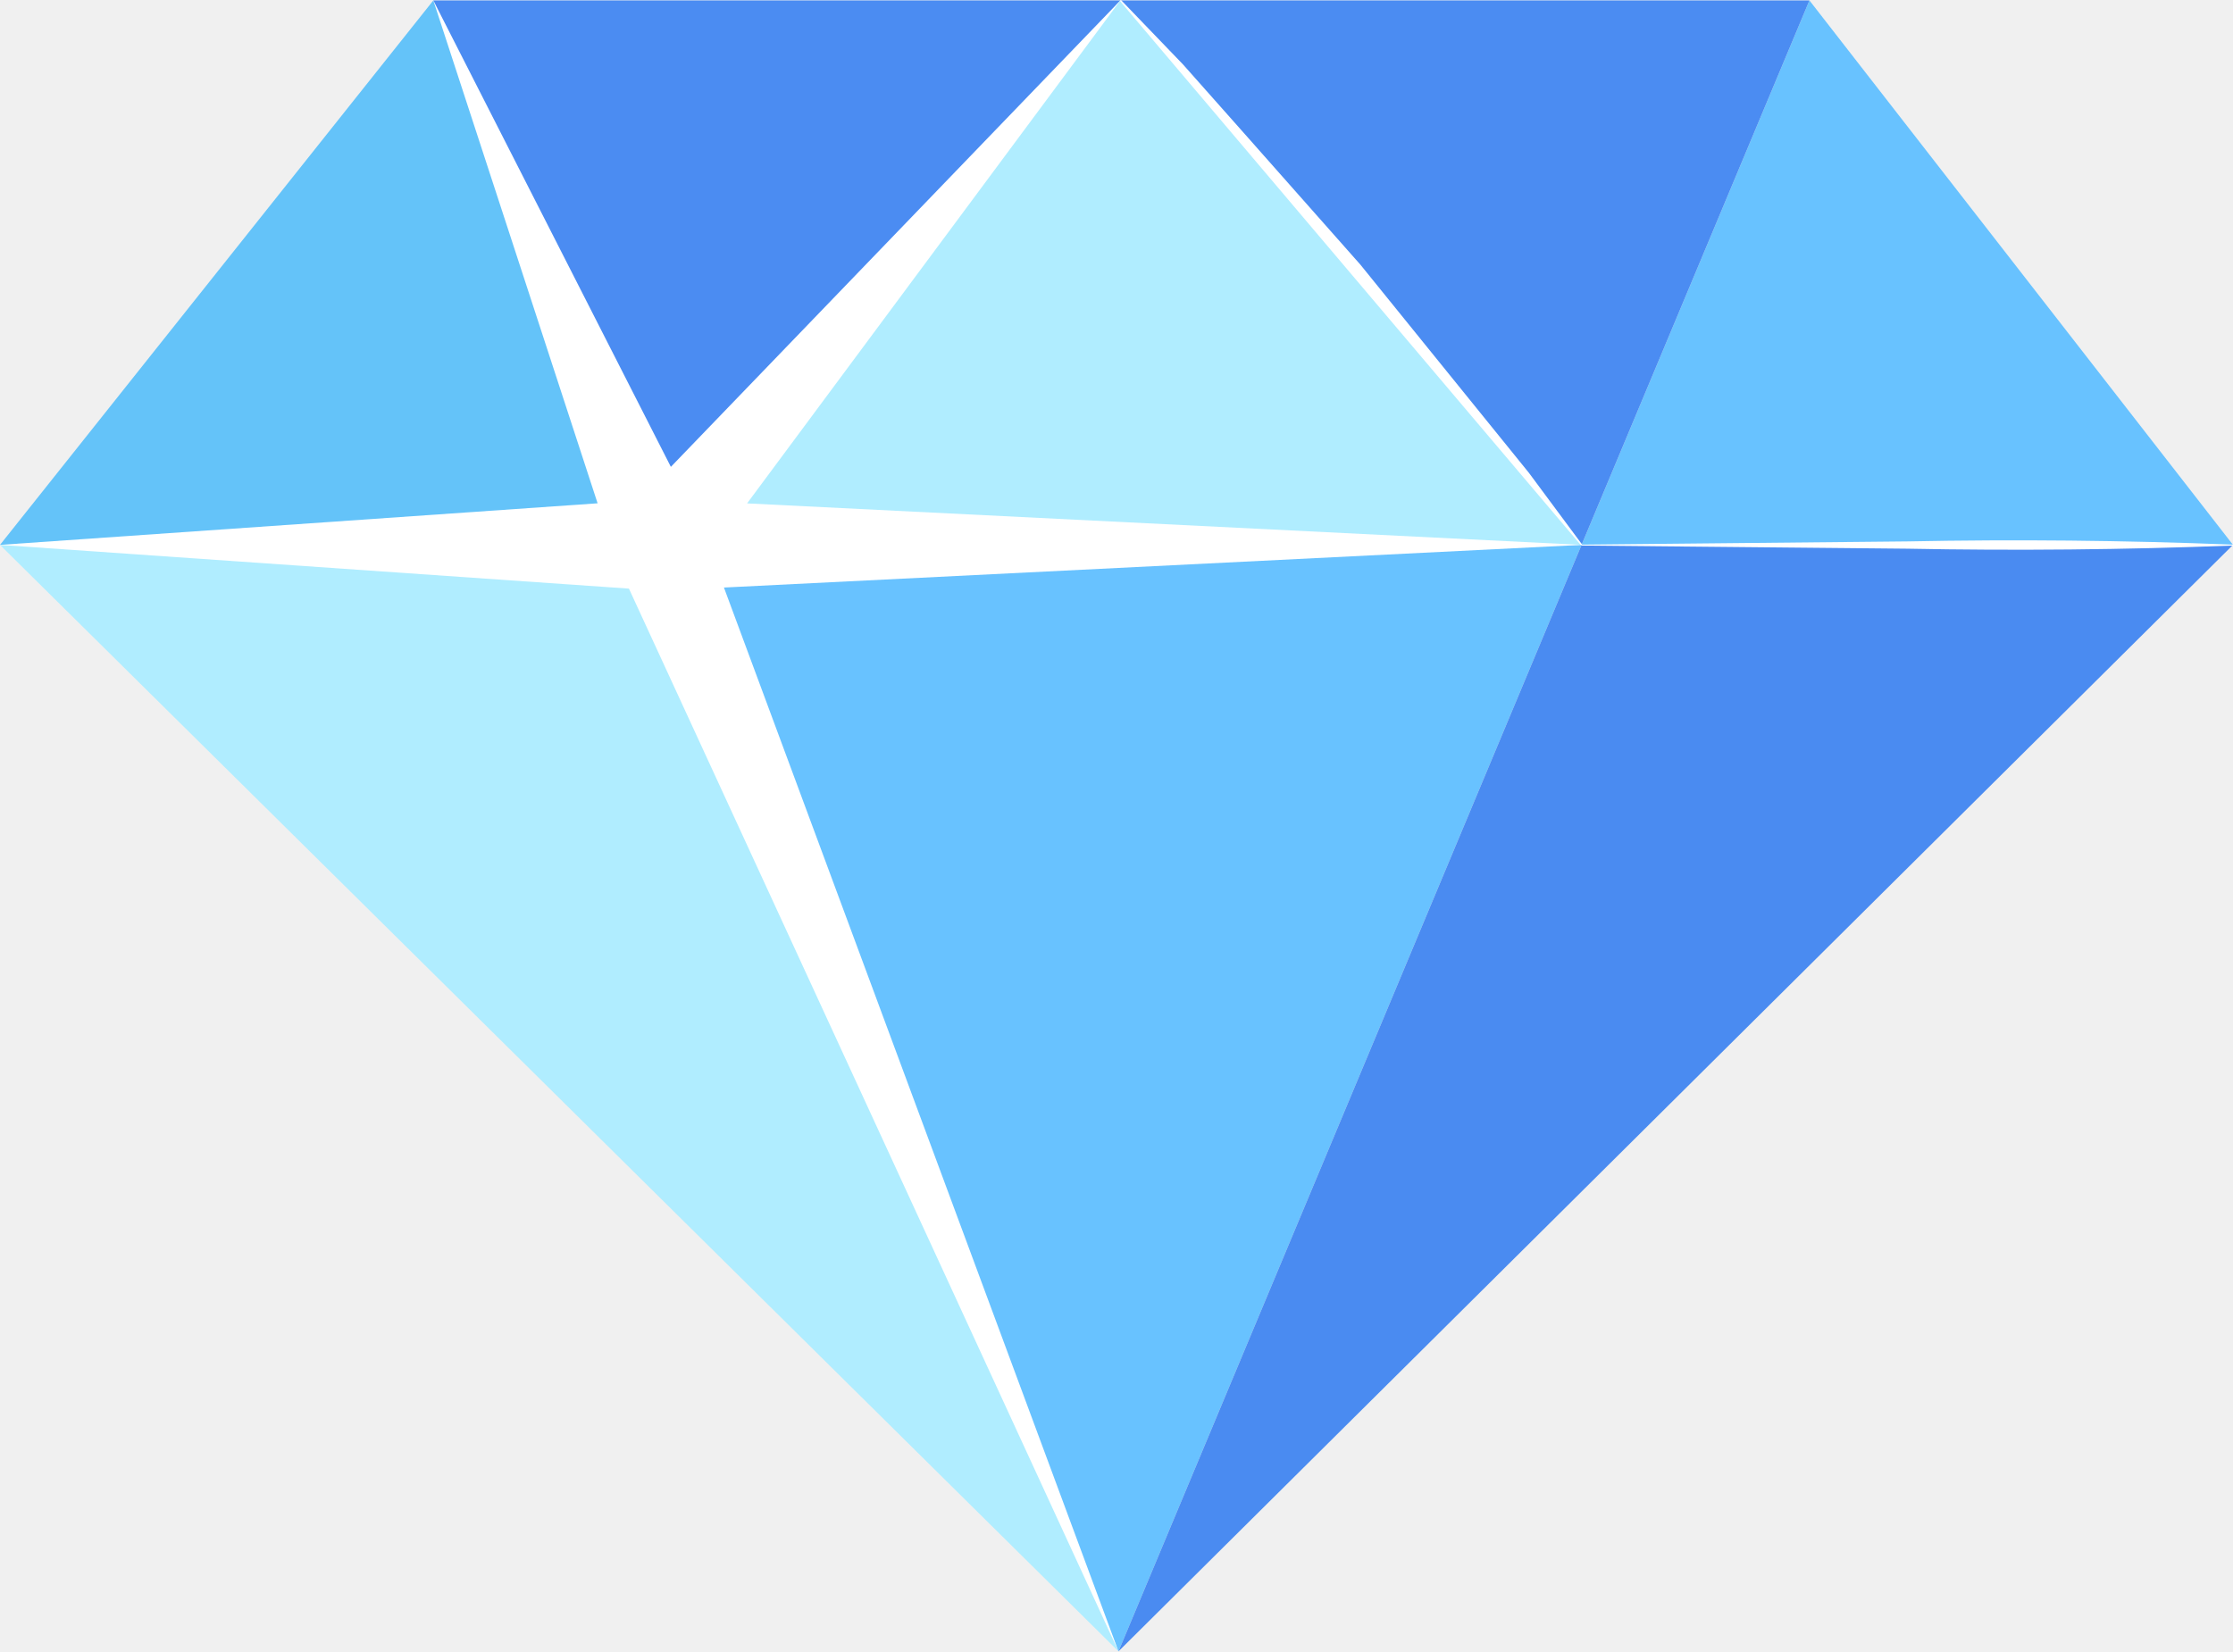
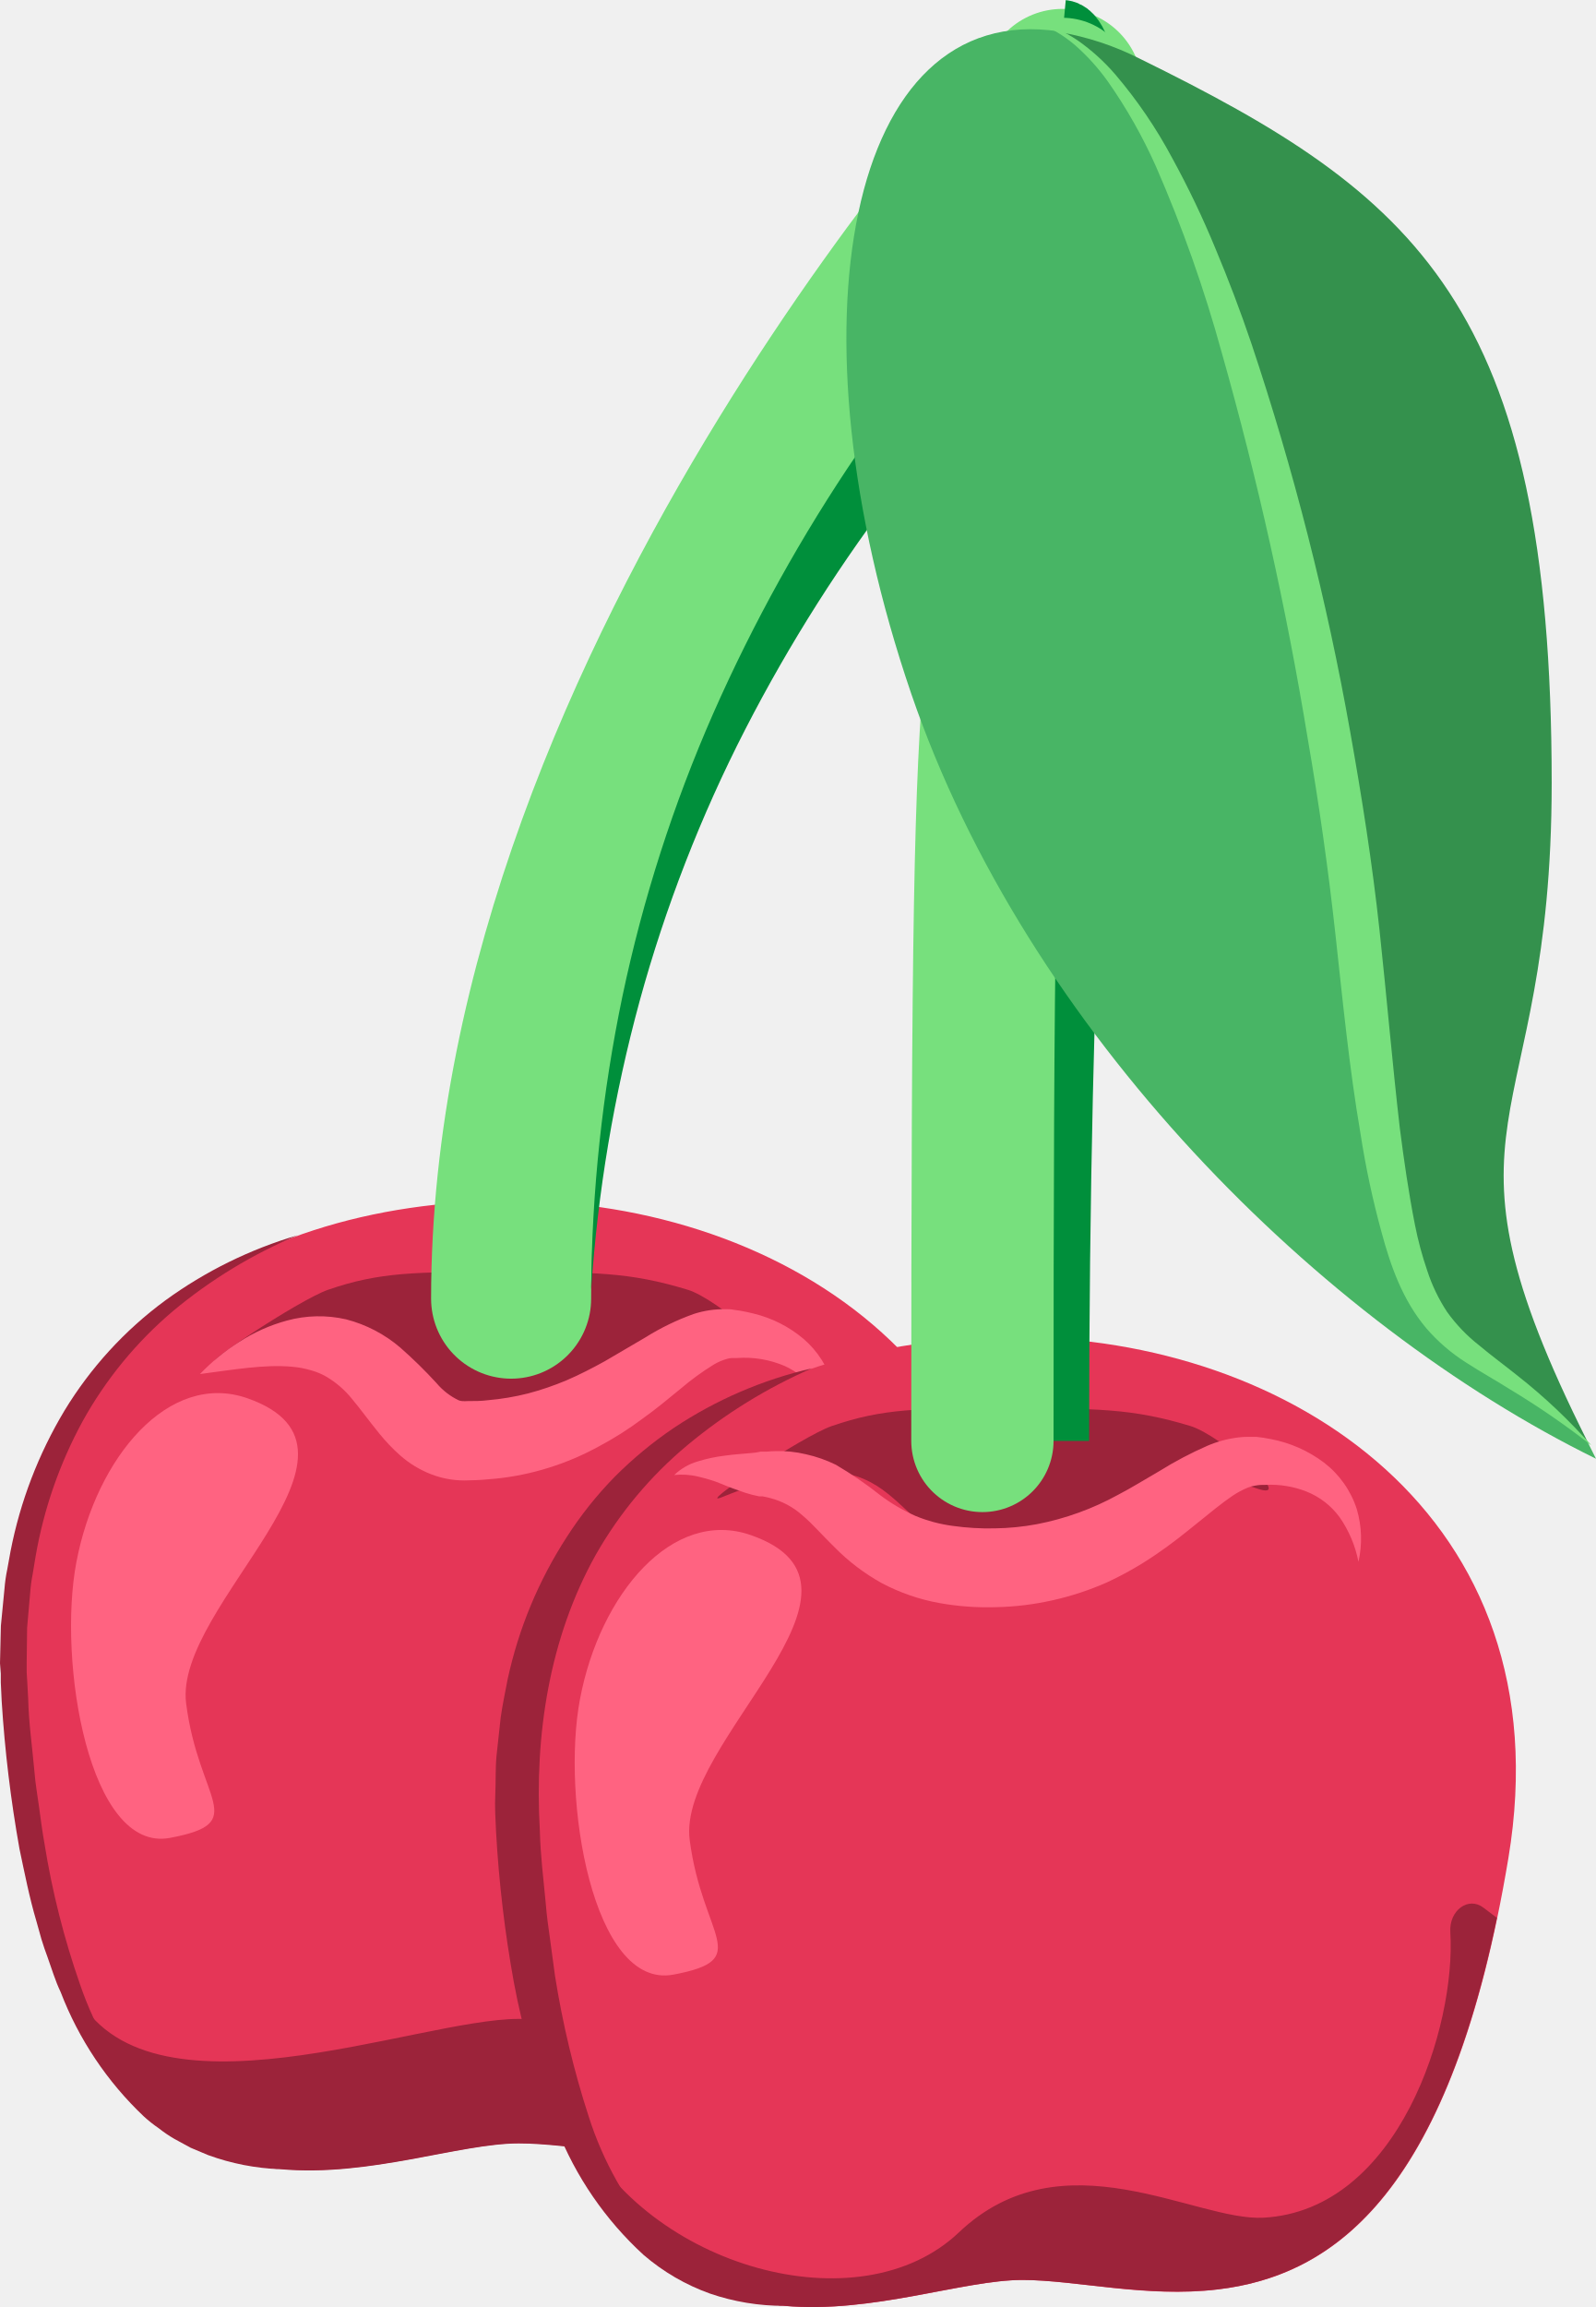
- <svg xmlns="http://www.w3.org/2000/svg" viewBox="0 0 270.08 199.78">
+ <svg xmlns="http://www.w3.org/2000/svg" viewBox="0 0 179.48 259.37">
  <defs>
-     <style>.cls-1{fill:#64c3f9;}.cls-2{fill:#b0edff;}.cls-3{fill:#68c2ff;}.cls-4{fill:#4a8bf1;}.cls-5{fill:#4b8cf2;}.cls-6{fill:#fff;}</style>
+     <style>.cls-1{fill:#e53657;}.cls-2{fill:#9c233a;}.cls-3{fill:#ff6381;}.cls-4,.cls-6,.cls-7{fill:none;stroke-miterlimit:10;}.cls-4,.cls-7{stroke:#77e07d;stroke-linecap:round;}.cls-4{stroke-width:18px;}.cls-5{fill:#008f3b;}.cls-6{stroke:#008f3b;stroke-width:8px;}.cls-7{stroke-width:16px;}.cls-8{fill:#77e07d;}.cls-9{fill:#34914d;}.cls-10{fill:#48b565;}</style>
  </defs>
  <g id="Lager_2" data-name="Lager 2">
    <g id="Lager_1-2" data-name="Lager 1">
-       <polygon class="cls-1" points="52.41 0.05 0 65.92 79.74 65.92 52.41 0.05" />
-       <polygon class="cls-2" points="0 65.92 135.28 199.78 79.74 65.92 0 65.92" />
-       <polygon class="cls-3" points="79.74 65.92 135.28 199.78 191.29 65.92 79.74 65.92" />
-       <polygon class="cls-3" points="191.29 65.92 270.08 65.92 218.85 0.05 191.29 65.92" />
-       <polygon class="cls-4" points="135.28 199.78 270.08 65.92 191.29 65.92 135.28 199.78" />
-       <polygon class="cls-5" points="52.41 0.05 79.74 65.92 135.51 0.05 52.41 0.05" />
-       <polygon class="cls-5" points="135.51 0.05 191.29 65.92 218.85 0.05 135.51 0.05" />
-       <polygon class="cls-2" points="79.74 65.92 191.29 65.92 135.51 0.05 79.74 65.92" />
-       <polygon class="cls-6" points="87.56 71.08 191.29 65.92 90.36 60.9 135.51 0.05 81.14 56.48 52.41 0.05 72.28 60.89 0 65.92 76.07 71.21 135.28 199.78 87.56 71.08" />
-       <line class="cls-6" x1="135.51" y1="0.05" x2="191.29" y2="64.03" />
-       <polygon class="cls-6" points="135.58 0 143.08 7.79 150.24 15.86 164.54 32.02 178.12 48.8 184.91 57.19 191.35 65.87 191.22 65.97 135.45 0.11 135.58 0" />
-       <path class="cls-6" d="M270.08,66q-19.69.76-39.4.38L191.29,66v-.11l39.39-.39q19.71-.39,39.4.39Z" />
+       <path class="cls-1" d="M113.06,193.56C106.79,231.25,93.4,240.49,80.39,242c-8.1,1-16-1.06-22-1.06-6.66,0-16.83,3.8-26.78,2.9-13.44-1.21-26.46-11-29.79-50.32C-1.74,152.09,26.68,135,57.42,135S119.48,155,113.06,193.56Z" />
+       <path class="cls-2" d="M31.56,243.88a26.44,26.44,0,0,1-8.16-1.59l-1.95-.82-1.84-1a14.58,14.58,0,0,1-1.75-1.19,15.38,15.38,0,0,1-1.67-1.32,38,38,0,0,1-9.37-14c-.61-1.27-1-2.62-1.48-3.94-.24-.66-.48-1.32-.68-2l-.56-2c-.8-2.69-1.33-5.43-1.91-8.16a146.21,146.21,0,0,1-2-16.59l-.1-2.11,0-1L0,187l.1-4.22.41-4.22a16.44,16.44,0,0,1,.3-2.09l.38-2.09a48.9,48.9,0,0,1,6.05-15.77,43.21,43.21,0,0,1,11.34-12.4,48.55,48.55,0,0,1,14.91-7.34,55.23,55.23,0,0,0-14,8.5A44.37,44.37,0,0,0,9.28,159.81,49.24,49.24,0,0,0,4,175l-.33,2a16.58,16.58,0,0,0-.27,2l-.35,4L3,187l0,1,.06,1,.11,2c.06,2.7.46,5.43.7,8.15.1,1.37.35,2.71.53,4.06s.36,2.71.6,4.05A92.08,92.08,0,0,0,9,223.1a38.51,38.51,0,0,0,8.2,13.75,23.41,23.41,0,0,0,6.54,4.68A28.37,28.37,0,0,0,31.56,243.88Z" />
+       <path class="cls-2" d="M84.71,152c-17.31-6-14.74,7-28.84,7s-9.07-15-31.32-6c-3.13,1.27,9-6.83,12.36-8,5.77-2,10-2,19-2,10.94,0,14.83,0,21.42,2C80.68,146,89.46,153.63,84.71,152Z" />
+       <path class="cls-3" d="M22.49,154.48a23.57,23.57,0,0,1,4.36-3.58,19,19,0,0,1,5.41-2.43,13.68,13.68,0,0,1,6.66-.14,15.21,15.21,0,0,1,6.1,3.18,52.66,52.66,0,0,1,4.08,4,7.41,7.41,0,0,0,2.5,1.93,1.59,1.59,0,0,0,.35.08,4.73,4.73,0,0,0,.65,0c.77,0,1.53,0,2.28-.1a28.19,28.19,0,0,0,4.47-.75,32.81,32.81,0,0,0,4.35-1.48c1.44-.62,2.87-1.35,4.33-2.16l4.52-2.65A28.15,28.15,0,0,1,78,147.73a11,11,0,0,1,3.62-.54c.35,0,.59,0,.85.06l.77.11c.52.09,1,.19,1.54.33a13.63,13.63,0,0,1,5.59,2.84,10.61,10.61,0,0,1,3.28,5.13,11.65,11.65,0,0,1,.1,5.62,13.17,13.17,0,0,0-2-4.77,8.5,8.5,0,0,0-3.49-2.93,11.52,11.52,0,0,0-5.41-.9l-.55,0a2.37,2.37,0,0,0-.49.08,6.13,6.13,0,0,0-1.55.66,30,30,0,0,0-3.74,2.73c-1.34,1.09-2.74,2.27-4.29,3.37a37.54,37.54,0,0,1-4.93,3.12A30.7,30.7,0,0,1,61.76,165a30,30,0,0,1-6,1.24c-1,.1-2,.18-3,.19a10.31,10.31,0,0,1-4.24-.67,11.67,11.67,0,0,1-3.55-2.16,20.72,20.72,0,0,1-2.28-2.39c-1.25-1.53-2.19-2.85-3.11-3.94a10.62,10.62,0,0,0-2.84-2.47,7.33,7.33,0,0,0-1.76-.74,10.63,10.63,0,0,0-2.12-.4C29.74,153.37,26.19,154,22.49,154.48Z" />
+       <path class="cls-2" d="M35.68,241.48c8.24,0,14-4,22.25-4s10.71,4,23.07,2" />
+       <path class="cls-3" d="M20.93,191.5c1.41,11.05,7.29,13.42-1.82,15.13s-12.65-19.85-10.52-31C10.84,163.8,19,154.12,27.82,157.2,44.33,163,19.53,180.45,20.93,191.5Z" />
+       <path class="cls-2" d="M31.56,243.88c10,.9,20.12-2.9,26.78-2.9,6,0,14,2,22,1.06,12.2-1.45,24.73-9.67,31.42-41.77l-1.53-1.15c-1.7-1.29-3.87.32-3.72,2.74.66,10.54-5.78,31.28-21,32.12-7.69.43-12.36-7-27.19-7-11.54,0-42,12.54-49.86-3l-.11.75C14.2,238.65,22.79,243.09,31.56,243.88Z" />
+       <path class="cls-4" d="M57.48,146c0-70,62-136,62-136" />
+       <path class="cls-1" d="M169.63,208.91C163.36,246.6,150,255.84,137,257.39c-8.09,1-16-1.06-22-1.06-6.65,0-16.82,3.8-26.76,2.91-13.43-1.21-26.44-11-29.77-50.33-3.51-41.47,24.9-58.58,55.61-58.58S176.05,170.33,169.63,208.91Z" />
+       <path class="cls-2" d="M88.18,259.24a25.55,25.55,0,0,1-8.34-1.38,23.61,23.61,0,0,1-7.47-4.35,38.18,38.18,0,0,1-9.76-14.22,84.46,84.46,0,0,1-4.82-16.41,137.27,137.27,0,0,1-2-16.87c-.07-1.44-.16-2.87-.09-4.31s0-2.88.14-4.32l.47-4.31c.2-1.43.51-2.85.78-4.27a47.94,47.94,0,0,1,6.65-16A42.45,42.45,0,0,1,69.16,166a45,45,0,0,1,6.64-5.48,47.1,47.1,0,0,1,15.5-6.68,58.27,58.27,0,0,0-14,8.64A45,45,0,0,0,67,174.8c-5.21,9.32-6.91,20.22-6.29,31,.06,2.68.4,5.42.66,8.15.11,1.37.29,2.73.49,4.08l.55,4.07a103.71,103.71,0,0,0,3.78,15.81,38.87,38.87,0,0,0,7.82,13.86,22.9,22.9,0,0,0,6.34,4.85A29.37,29.37,0,0,0,88.18,259.24Z" />
+       <path class="cls-2" d="M141.3,167.33c-17.3-6-14.73,7-28.83,7s-9.06-15-31.3-6c-3.12,1.27,9-6.83,12.36-8,5.76-2,9.94-2,18.94-2,10.94,0,14.83,0,21.42,2C137.28,161.36,146.05,169,141.3,167.33Z" />
+       <path class="cls-3" d="M75.82,165.83a6.48,6.48,0,0,1,2.66-1.53,16.73,16.73,0,0,1,3-.64c1-.15,2-.2,2.9-.29a6.77,6.77,0,0,0,1.19-.17l.11,0,.2,0,.41,0a7.89,7.89,0,0,1,.84-.05,12.88,12.88,0,0,1,3.51.35A14.93,14.93,0,0,1,94,164.68a43.12,43.12,0,0,1,5,3.43,20.23,20.23,0,0,0,3.95,2.32,16.6,16.6,0,0,0,4.18,1.12,29.13,29.13,0,0,0,4.73.28,27.81,27.81,0,0,0,4.75-.47,31.12,31.12,0,0,0,9.14-3.31c1.52-.79,3-1.72,4.65-2.67a42,42,0,0,1,5.39-2.84,12.67,12.67,0,0,1,3.53-.94,8.14,8.14,0,0,1,1-.06c.33,0,.71,0,.95,0a14.91,14.91,0,0,1,1.63.25,14.36,14.36,0,0,1,6,2.65,10.73,10.73,0,0,1,3.69,5.25,11.74,11.74,0,0,1,.18,5.9,13.19,13.19,0,0,0-2.11-5,8.52,8.52,0,0,0-3.76-2.91,11,11,0,0,0-4.55-.74c-.39,0-.78,0-1.17.08a4.13,4.13,0,0,0-.44.09,3.56,3.56,0,0,0-.39.13,9.54,9.54,0,0,0-1.73.92c-2.52,1.72-5.39,4.44-8.73,6.68a38,38,0,0,1-5.42,3.07,32.57,32.57,0,0,1-6.07,2,32,32,0,0,1-6.37.78,30.72,30.72,0,0,1-6.43-.47,22.31,22.31,0,0,1-6.45-2.24,23.3,23.3,0,0,1-5.27-4c-1.45-1.41-2.56-2.72-3.65-3.62a8.67,8.67,0,0,0-3.63-1.94c-.17-.06-.36-.08-.55-.13l-.29-.06-.15,0-.24,0a13,13,0,0,1-1.59-.41c-.94-.32-1.8-.63-2.67-1s-1.71-.59-2.59-.81A8.06,8.06,0,0,0,75.82,165.83Z" />
+       <path class="cls-2" d="M92.29,256.83c8.24,0,14-4,22.24-4s10.71,4,23.06,2" />
+       <path class="cls-3" d="M77.56,206.85C79,217.9,84.84,220.28,75.74,222S63.1,202.13,65.23,191c2.24-11.81,10.41-21.49,19.21-18.41C100.94,178.33,76.15,195.8,77.56,206.85Z" />
+       <path class="cls-2" d="M88.18,259.24c9.94.89,20.11-2.91,26.76-2.91,6,0,13.95,2,22,1.06,12.2-1.45,24.72-9.67,31.4-41.77l-1.52-1.15c-1.7-1.29-3.87.32-3.72,2.75.66,10.53-5.78,31.27-21,32.11-7.69.43-22.59-9.44-34.26,1.65-11.21,10.65-34.93,3.89-42.75-11.65l-.11.75C70.83,254,79.42,258.45,88.18,259.24Z" />
+       <path class="cls-5" d="M123.06,30.12a232,232,0,0,0-21.73,24.31A179.31,179.31,0,0,0,83.81,82a158.76,158.76,0,0,0-11.87,30.52A165.58,165.58,0,0,0,66.48,145,167.41,167.41,0,0,1,70,112,161.83,161.83,0,0,1,80.2,80.23,184.47,184.47,0,0,1,96.47,50.92,237.31,237.31,0,0,1,117.3,24.57Z" />
+       <path class="cls-6" d="M119.48,4c4.39.41,5.35,46.17,4.94,50.57,4.06-43.16-5.94-5.54-5.94,107.43" />
+       <path class="cls-7" d="M110.48,162c0-114.15,1.13-68.13,9-152" />
+       <path class="cls-8" d="M116,2.48a10.8,10.8,0,0,1,2.72.71,14.79,14.79,0,0,1,2.5,1.37,22.92,22.92,0,0,1,4.22,3.83,52.72,52.72,0,0,1,6.39,9.39A101.83,101.83,0,0,1,136.71,28q2.19,5.22,4,10.56a306.54,306.54,0,0,1,11.13,43.7c1.32,7.4,2.49,14.83,3.3,22.33s1.43,14.86,2.28,22.23c.47,3.66,1,7.32,1.7,10.87a39.41,39.41,0,0,0,1.39,5.18,19.24,19.24,0,0,0,2.23,4.63,18.28,18.28,0,0,0,3.61,3.76c1.39,1.17,2.91,2.28,4.38,3.46a62.86,62.86,0,0,1,8.21,7.76,91.73,91.73,0,0,0-9.21-6.33c-1.58-1-3.2-1.89-4.82-2.94a20.17,20.17,0,0,1-4.52-3.89c-2.67-3.18-4-7-5-10.7A97.84,97.84,0,0,1,153,127.45c-1.27-7.43-2-14.94-2.81-22.32s-1.85-14.72-3.11-22a392.54,392.54,0,0,0-9.68-43.47A154.64,154.64,0,0,0,130,18.72a57,57,0,0,0-5.44-9.6,24.2,24.2,0,0,0-3.69-4.07,14.77,14.77,0,0,0-2.26-1.58A10.67,10.67,0,0,0,116,2.48Z" />
+       <path class="cls-9" d="M153,107.48c5,50.53,7.94,38.24,25.5,54.54-18.49-36.91-4-33.74-4-74,0-53.82-15.34-66.19-46.32-81.42a31.75,31.75,0,0,0-9.1-3C136.54,12.75,149.75,74.56,153,107.48Z" />
+       <path class="cls-10" d="M178.48,162c-17.56-16.3-20.55-4-25.5-54.54-3.23-32.92-16.44-94.73-33.92-103.93C95.26-.08,88.32,36.61,102.48,78c13,38,46,70.77,77,86C179.13,163.32,178.81,162.67,178.48,162Z" />
+       <path class="cls-8" d="M116,2.48a10.8,10.8,0,0,1,2.72.71,14.79,14.79,0,0,1,2.5,1.37,22.92,22.92,0,0,1,4.22,3.83,52.72,52.72,0,0,1,6.39,9.39A101.83,101.83,0,0,1,136.71,28q2.19,5.22,4,10.56a306.54,306.54,0,0,1,11.13,43.7c1.32,7.4,2.49,14.83,3.3,22.33s1.43,14.86,2.28,22.23c.47,3.66,1,7.32,1.7,10.87a39.41,39.41,0,0,0,1.39,5.18,19.24,19.24,0,0,0,2.23,4.63,18.28,18.28,0,0,0,3.61,3.76c1.39,1.17,2.91,2.28,4.38,3.46a62.86,62.86,0,0,1,8.21,7.76,91.73,91.73,0,0,0-9.21-6.33c-1.58-1-3.2-1.89-4.82-2.94a20.17,20.17,0,0,1-4.52-3.89c-2.67-3.18-4-7-5-10.7A97.84,97.84,0,0,1,153,127.45c-1.27-7.43-2-14.94-2.81-22.32s-1.85-14.72-3.11-22a392.54,392.54,0,0,0-9.68-43.47A154.64,154.64,0,0,0,130,18.72a57,57,0,0,0-5.44-9.6,24.2,24.2,0,0,0-3.69-4.07,14.77,14.77,0,0,0-2.26-1.58A10.67,10.67,0,0,0,116,2.48Z" />
    </g>
  </g>
</svg>
